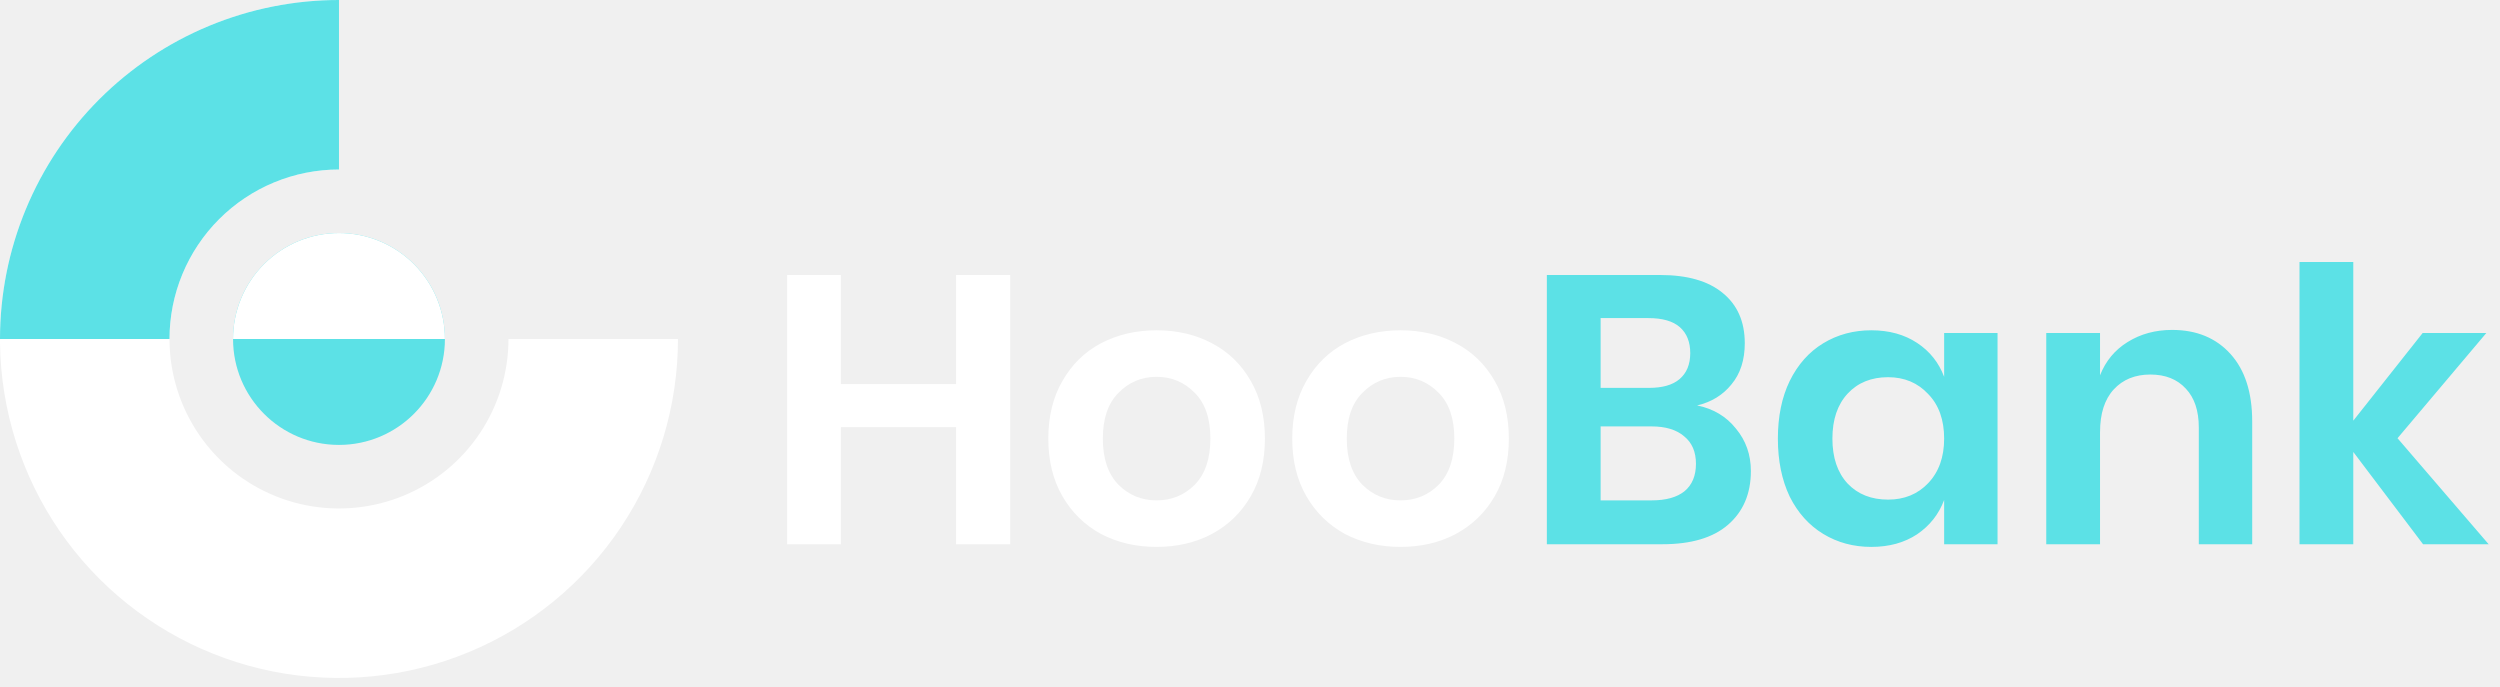
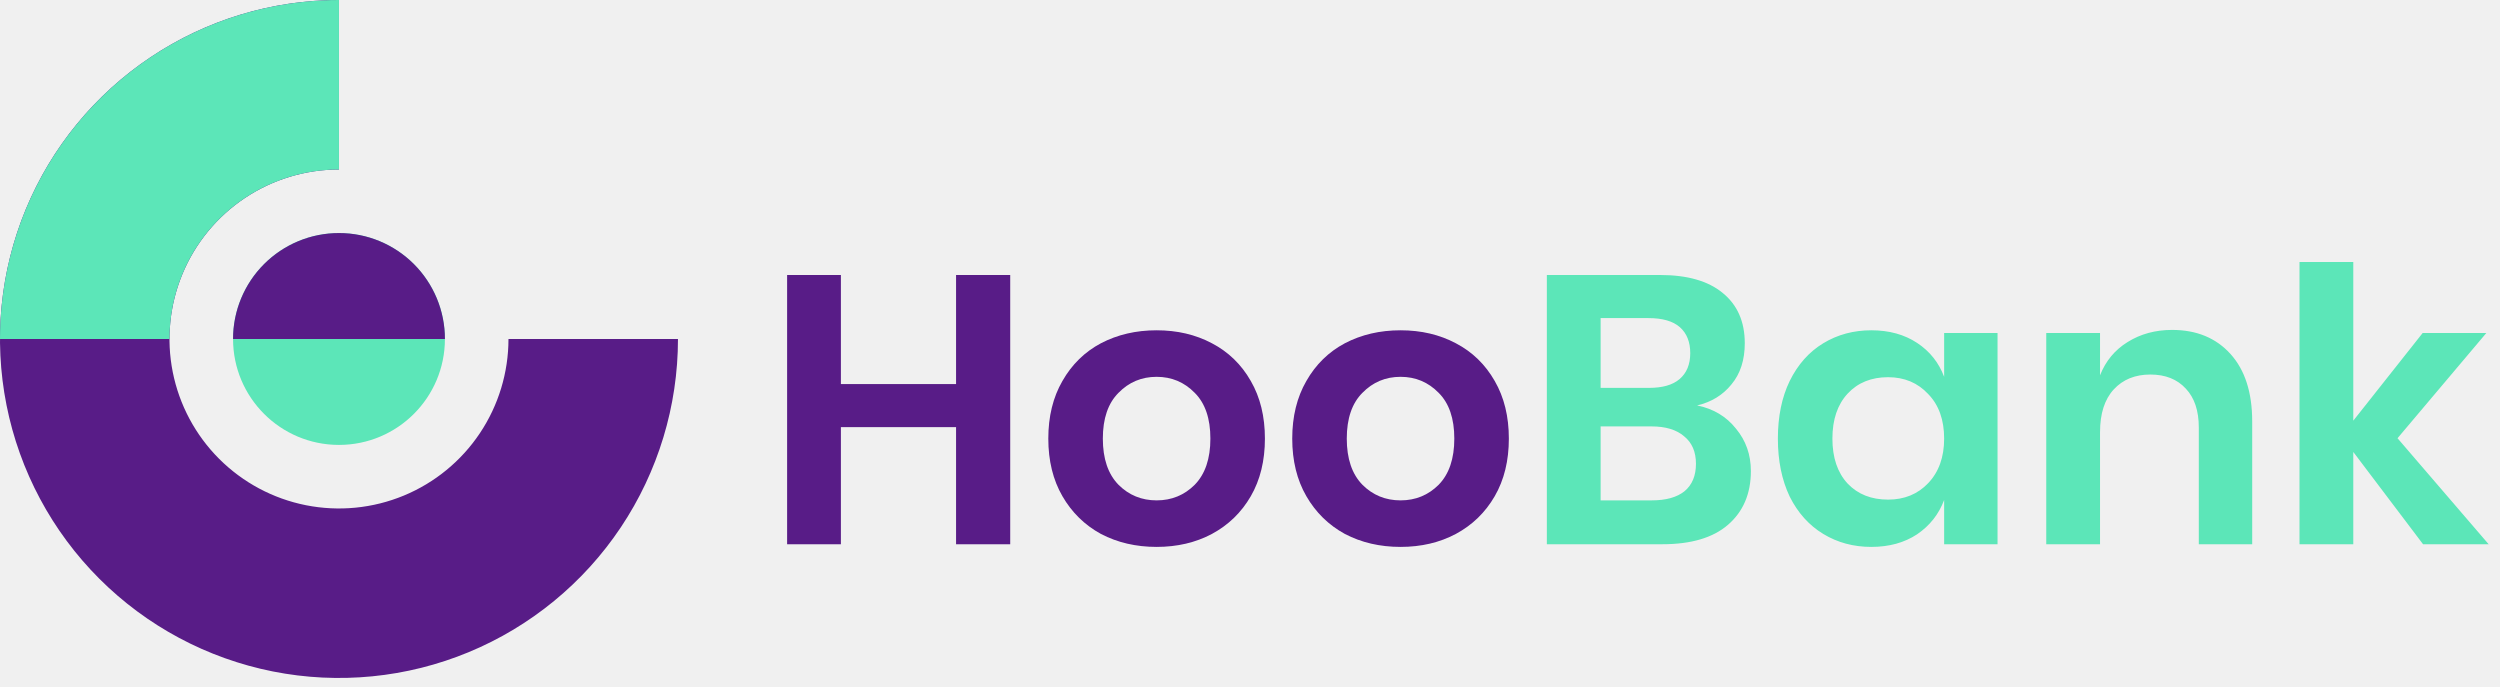
<svg xmlns="http://www.w3.org/2000/svg" width="266" height="73" viewBox="0 0 266 73" fill="none">
-   <path d="M107.487 29.26V57.907H101.725V45.45H89.471V57.907H83.749V29.26H89.471V40.865H101.725V29.26H107.487ZM123.063 35.143C125.255 35.143 127.216 35.603 128.947 36.523C130.705 37.443 132.085 38.782 133.086 40.54C134.087 42.271 134.587 44.314 134.587 46.667C134.587 49.02 134.087 51.063 133.086 52.794C132.085 54.525 130.705 55.864 128.947 56.811C127.216 57.731 125.255 58.191 123.063 58.191C120.872 58.191 118.898 57.731 117.139 56.811C115.408 55.864 114.042 54.525 113.041 52.794C112.04 51.063 111.54 49.02 111.54 46.667C111.54 44.314 112.04 42.271 113.041 40.54C114.042 38.782 115.408 37.443 117.139 36.523C118.898 35.603 120.872 35.143 123.063 35.143ZM123.063 40.094C121.467 40.094 120.115 40.662 119.006 41.798C117.897 42.907 117.342 44.53 117.342 46.667C117.342 48.804 117.897 50.441 119.006 51.577C120.115 52.686 121.467 53.24 123.063 53.24C124.659 53.24 126.012 52.686 127.121 51.577C128.23 50.441 128.785 48.804 128.785 46.667C128.785 44.53 128.23 42.907 127.121 41.798C126.012 40.662 124.659 40.094 123.063 40.094ZM149.018 35.143C151.209 35.143 153.17 35.603 154.901 36.523C156.66 37.443 158.039 38.782 159.04 40.54C160.041 42.271 160.542 44.314 160.542 46.667C160.542 49.02 160.041 51.063 159.04 52.794C158.039 54.525 156.66 55.864 154.901 56.811C153.17 57.731 151.209 58.191 149.018 58.191C146.827 58.191 144.852 57.731 143.094 56.811C141.363 55.864 139.996 54.525 138.996 52.794C137.995 51.063 137.494 49.02 137.494 46.667C137.494 44.314 137.995 42.271 138.996 40.54C139.996 38.782 141.363 37.443 143.094 36.523C144.852 35.603 146.827 35.143 149.018 35.143ZM149.018 40.094C147.422 40.094 146.069 40.662 144.96 41.798C143.851 42.907 143.297 44.53 143.297 46.667C143.297 48.804 143.851 50.441 144.96 51.577C146.069 52.686 147.422 53.24 149.018 53.24C150.614 53.24 151.966 52.686 153.076 51.577C154.185 50.441 154.739 48.804 154.739 46.667C154.739 44.53 154.185 42.907 153.076 41.798C151.966 40.662 150.614 40.094 149.018 40.094Z" fill="white" />
-   <path d="M180.572 43.137C182.303 43.489 183.683 44.314 184.711 45.612C185.766 46.883 186.293 48.385 186.293 50.116C186.293 52.524 185.482 54.431 183.859 55.837C182.263 57.217 179.936 57.907 176.88 57.907H164.585V29.26H176.636C179.531 29.26 181.749 29.896 183.291 31.167C184.86 32.438 185.644 34.224 185.644 36.523C185.644 38.308 185.171 39.769 184.224 40.905C183.304 42.041 182.087 42.785 180.572 43.137ZM170.306 41.27H175.459C176.893 41.27 177.975 40.959 178.706 40.337C179.463 39.688 179.842 38.768 179.842 37.578C179.842 36.388 179.476 35.468 178.746 34.819C178.016 34.17 176.893 33.845 175.378 33.845H170.306V41.27ZM175.743 53.24C177.258 53.24 178.421 52.916 179.233 52.267C180.045 51.59 180.45 50.617 180.45 49.345C180.45 48.074 180.031 47.1 179.192 46.424C178.381 45.72 177.218 45.369 175.703 45.369H170.306V53.24H175.743ZM199.107 35.143C201 35.143 202.623 35.59 203.976 36.483C205.329 37.375 206.289 38.579 206.857 40.094V35.428H212.538V57.907H206.857V53.2C206.289 54.715 205.329 55.932 203.976 56.852C202.623 57.744 201 58.191 199.107 58.191C197.213 58.191 195.509 57.731 193.994 56.811C192.479 55.892 191.289 54.566 190.423 52.835C189.585 51.076 189.166 49.02 189.166 46.667C189.166 44.314 189.585 42.271 190.423 40.54C191.289 38.782 192.479 37.443 193.994 36.523C195.509 35.603 197.213 35.143 199.107 35.143ZM200.892 40.134C199.107 40.134 197.673 40.716 196.591 41.879C195.509 43.042 194.968 44.638 194.968 46.667C194.968 48.696 195.509 50.292 196.591 51.455C197.673 52.591 199.107 53.159 200.892 53.159C202.623 53.159 204.044 52.578 205.153 51.414C206.289 50.224 206.857 48.642 206.857 46.667C206.857 44.665 206.289 43.083 205.153 41.92C204.044 40.729 202.623 40.134 200.892 40.134ZM231.113 35.103C233.709 35.103 235.779 35.955 237.321 37.659C238.863 39.363 239.634 41.757 239.634 44.841V57.907H233.953V45.49C233.953 43.705 233.493 42.325 232.573 41.352C231.654 40.351 230.396 39.85 228.8 39.85C227.177 39.85 225.878 40.378 224.904 41.433C223.931 42.488 223.444 44.003 223.444 45.977V57.907H217.722V35.428H223.444V39.931C224.039 38.417 225.013 37.24 226.365 36.401C227.745 35.536 229.327 35.103 231.113 35.103ZM257.814 57.907L250.389 48.087V57.907H244.668V27.88H250.389V44.76L257.774 35.428H264.55L255.096 46.627L264.793 57.907H257.814Z" fill="#5CE1E6" />
-   <path d="M36.068 0C28.934 -8.50666e-08 21.961 2.115 16.03 6.079C10.098 10.042 5.475 15.675 2.745 22.265C0.016 28.856 -0.699 36.108 0.693 43.104C2.085 50.101 5.52 56.527 10.564 61.572C15.608 66.616 22.035 70.051 29.031 71.443C36.028 72.834 43.28 72.12 49.87 69.39C56.461 66.66 62.094 62.037 66.057 56.106C70.02 50.175 72.136 43.201 72.136 36.068L54.102 36.068C54.102 39.635 53.044 43.121 51.062 46.087C49.081 49.053 46.264 51.364 42.969 52.729C39.674 54.094 36.048 54.451 32.55 53.755C29.051 53.059 25.838 51.342 23.316 48.82C20.794 46.298 19.076 43.084 18.38 39.586C17.685 36.088 18.042 32.462 19.407 29.166C20.772 25.871 23.083 23.055 26.049 21.073C29.014 19.092 32.501 18.034 36.068 18.034L36.068 0Z" fill="white" />
-   <path d="M36.068 0C31.331 -5.64821e-08 26.641 0.933 22.265 2.745C17.889 4.558 13.913 7.215 10.564 10.564C7.215 13.913 4.558 17.889 2.745 22.265C0.933 26.641 -7.1519e-07 31.331 0 36.068L18.034 36.068C18.034 33.7 18.5 31.355 19.407 29.166C20.313 26.979 21.641 24.991 23.316 23.316C24.991 21.641 26.979 20.313 29.166 19.407C31.355 18.5 33.7 18.034 36.068 18.034L36.068 0Z" fill="#5CE1E6" />
-   <circle cx="36.068" cy="36.068" r="11.271" fill="#5CE1E6" />
-   <path d="M47.339 36.068C47.339 34.588 47.047 33.122 46.481 31.755C45.915 30.387 45.084 29.145 44.038 28.098C42.991 27.051 41.749 26.221 40.381 25.655C39.014 25.088 37.548 24.797 36.068 24.797C34.588 24.797 33.122 25.088 31.755 25.655C30.387 26.221 29.145 27.051 28.098 28.098C27.051 29.145 26.221 30.387 25.655 31.755C25.088 33.122 24.797 34.588 24.797 36.068L36.068 36.068H47.339Z" fill="white" />
+   <path d="M107.487 29.26V57.907H101.725V45.45H89.471V57.907H83.749V29.26H89.471V40.865H101.725V29.26H107.487ZM123.063 35.143C125.255 35.143 127.216 35.603 128.947 36.523C130.705 37.443 132.085 38.782 133.086 40.54C134.087 42.271 134.587 44.314 134.587 46.667C134.587 49.02 134.087 51.063 133.086 52.794C132.085 54.525 130.705 55.864 128.947 56.811C127.216 57.731 125.255 58.191 123.063 58.191C120.872 58.191 118.898 57.731 117.139 56.811C115.408 55.864 114.042 54.525 113.041 52.794C112.04 51.063 111.54 49.02 111.54 46.667C111.54 44.314 112.04 42.271 113.041 40.54C114.042 38.782 115.408 37.443 117.139 36.523C118.898 35.603 120.872 35.143 123.063 35.143ZM123.063 40.094C121.467 40.094 120.115 40.662 119.006 41.798C117.897 42.907 117.342 44.53 117.342 46.667C117.342 48.804 117.897 50.441 119.006 51.577C120.115 52.686 121.467 53.24 123.063 53.24C124.659 53.24 126.012 52.686 127.121 51.577C128.23 50.441 128.785 48.804 128.785 46.667C128.785 44.53 128.23 42.907 127.121 41.798C126.012 40.662 124.659 40.094 123.063 40.094ZM149.018 35.143C151.209 35.143 153.17 35.603 154.901 36.523C156.66 37.443 158.039 38.782 159.04 40.54C160.041 42.271 160.542 44.314 160.542 46.667C160.542 49.02 160.041 51.063 159.04 52.794C158.039 54.525 156.66 55.864 154.901 56.811C153.17 57.731 151.209 58.191 149.018 58.191C146.827 58.191 144.852 57.731 143.094 56.811C141.363 55.864 139.996 54.525 138.996 52.794C137.995 51.063 137.494 49.02 137.494 46.667C137.494 44.314 137.995 42.271 138.996 40.54C139.996 38.782 141.363 37.443 143.094 36.523C144.852 35.603 146.827 35.143 149.018 35.143ZM149.018 40.094C147.422 40.094 146.069 40.662 144.96 41.798C143.851 42.907 143.297 44.53 143.297 46.667C143.297 48.804 143.851 50.441 144.96 51.577C146.069 52.686 147.422 53.24 149.018 53.24C150.614 53.24 151.966 52.686 153.076 51.577C154.185 50.441 154.739 48.804 154.739 46.667C154.739 44.53 154.185 42.907 153.076 41.798C151.966 40.662 150.614 40.094 149.018 40.094Z" fill="#581c87" />
+   <path d="M180.572 43.137C182.303 43.489 183.683 44.314 184.711 45.612C185.766 46.883 186.293 48.385 186.293 50.116C186.293 52.524 185.482 54.431 183.859 55.837C182.263 57.217 179.936 57.907 176.88 57.907H164.585V29.26H176.636C179.531 29.26 181.749 29.896 183.291 31.167C184.86 32.438 185.644 34.224 185.644 36.523C185.644 38.308 185.171 39.769 184.224 40.905C183.304 42.041 182.087 42.785 180.572 43.137ZM170.306 41.27H175.459C176.893 41.27 177.975 40.959 178.706 40.337C179.463 39.688 179.842 38.768 179.842 37.578C179.842 36.388 179.476 35.468 178.746 34.819C178.016 34.17 176.893 33.845 175.378 33.845H170.306V41.27ZM175.743 53.24C177.258 53.24 178.421 52.916 179.233 52.267C180.045 51.59 180.45 50.617 180.45 49.345C180.45 48.074 180.031 47.1 179.192 46.424C178.381 45.72 177.218 45.369 175.703 45.369H170.306V53.24H175.743ZM199.107 35.143C201 35.143 202.623 35.59 203.976 36.483C205.329 37.375 206.289 38.579 206.857 40.094V35.428H212.538V57.907H206.857V53.2C206.289 54.715 205.329 55.932 203.976 56.852C202.623 57.744 201 58.191 199.107 58.191C197.213 58.191 195.509 57.731 193.994 56.811C192.479 55.892 191.289 54.566 190.423 52.835C189.585 51.076 189.166 49.02 189.166 46.667C189.166 44.314 189.585 42.271 190.423 40.54C191.289 38.782 192.479 37.443 193.994 36.523C195.509 35.603 197.213 35.143 199.107 35.143ZM200.892 40.134C199.107 40.134 197.673 40.716 196.591 41.879C195.509 43.042 194.968 44.638 194.968 46.667C194.968 48.696 195.509 50.292 196.591 51.455C197.673 52.591 199.107 53.159 200.892 53.159C202.623 53.159 204.044 52.578 205.153 51.414C206.289 50.224 206.857 48.642 206.857 46.667C206.857 44.665 206.289 43.083 205.153 41.92C204.044 40.729 202.623 40.134 200.892 40.134ZM231.113 35.103C233.709 35.103 235.779 35.955 237.321 37.659C238.863 39.363 239.634 41.757 239.634 44.841V57.907H233.953V45.49C233.953 43.705 233.493 42.325 232.573 41.352C231.654 40.351 230.396 39.85 228.8 39.85C227.177 39.85 225.878 40.378 224.904 41.433C223.931 42.488 223.444 44.003 223.444 45.977V57.907H217.722V35.428H223.444V39.931C224.039 38.417 225.013 37.24 226.365 36.401C227.745 35.536 229.327 35.103 231.113 35.103ZM257.814 57.907L250.389 48.087V57.907H244.668V27.88H250.389V44.76L257.774 35.428H264.55L255.096 46.627L264.793 57.907H257.814Z" fill="#5ce6b8" />
+   <path d="M36.068 0C28.934 -8.50666e-08 21.961 2.115 16.03 6.079C10.098 10.042 5.475 15.675 2.745 22.265C0.016 28.856 -0.699 36.108 0.693 43.104C2.085 50.101 5.52 56.527 10.564 61.572C15.608 66.616 22.035 70.051 29.031 71.443C36.028 72.834 43.28 72.12 49.87 69.39C56.461 66.66 62.094 62.037 66.057 56.106C70.02 50.175 72.136 43.201 72.136 36.068L54.102 36.068C54.102 39.635 53.044 43.121 51.062 46.087C49.081 49.053 46.264 51.364 42.969 52.729C39.674 54.094 36.048 54.451 32.55 53.755C29.051 53.059 25.838 51.342 23.316 48.82C20.794 46.298 19.076 43.084 18.38 39.586C17.685 36.088 18.042 32.462 19.407 29.166C20.772 25.871 23.083 23.055 26.049 21.073C29.014 19.092 32.501 18.034 36.068 18.034L36.068 0Z" fill="#581c87" />
+   <path d="M36.068 0C31.331 -5.64821e-08 26.641 0.933 22.265 2.745C17.889 4.558 13.913 7.215 10.564 10.564C7.215 13.913 4.558 17.889 2.745 22.265C0.933 26.641 -7.1519e-07 31.331 0 36.068L18.034 36.068C18.034 33.7 18.5 31.355 19.407 29.166C20.313 26.979 21.641 24.991 23.316 23.316C24.991 21.641 26.979 20.313 29.166 19.407C31.355 18.5 33.7 18.034 36.068 18.034L36.068 0Z" fill="#5ce6b8" />
+   <circle cx="36.068" cy="36.068" r="11.271" fill="#5ce6b8" />
+   <path d="M47.339 36.068C47.339 34.588 47.047 33.122 46.481 31.755C45.915 30.387 45.084 29.145 44.038 28.098C42.991 27.051 41.749 26.221 40.381 25.655C39.014 25.088 37.548 24.797 36.068 24.797C34.588 24.797 33.122 25.088 31.755 25.655C30.387 26.221 29.145 27.051 28.098 28.098C27.051 29.145 26.221 30.387 25.655 31.755C25.088 33.122 24.797 34.588 24.797 36.068L36.068 36.068H47.339Z" fill="#581c87" />
</svg>
